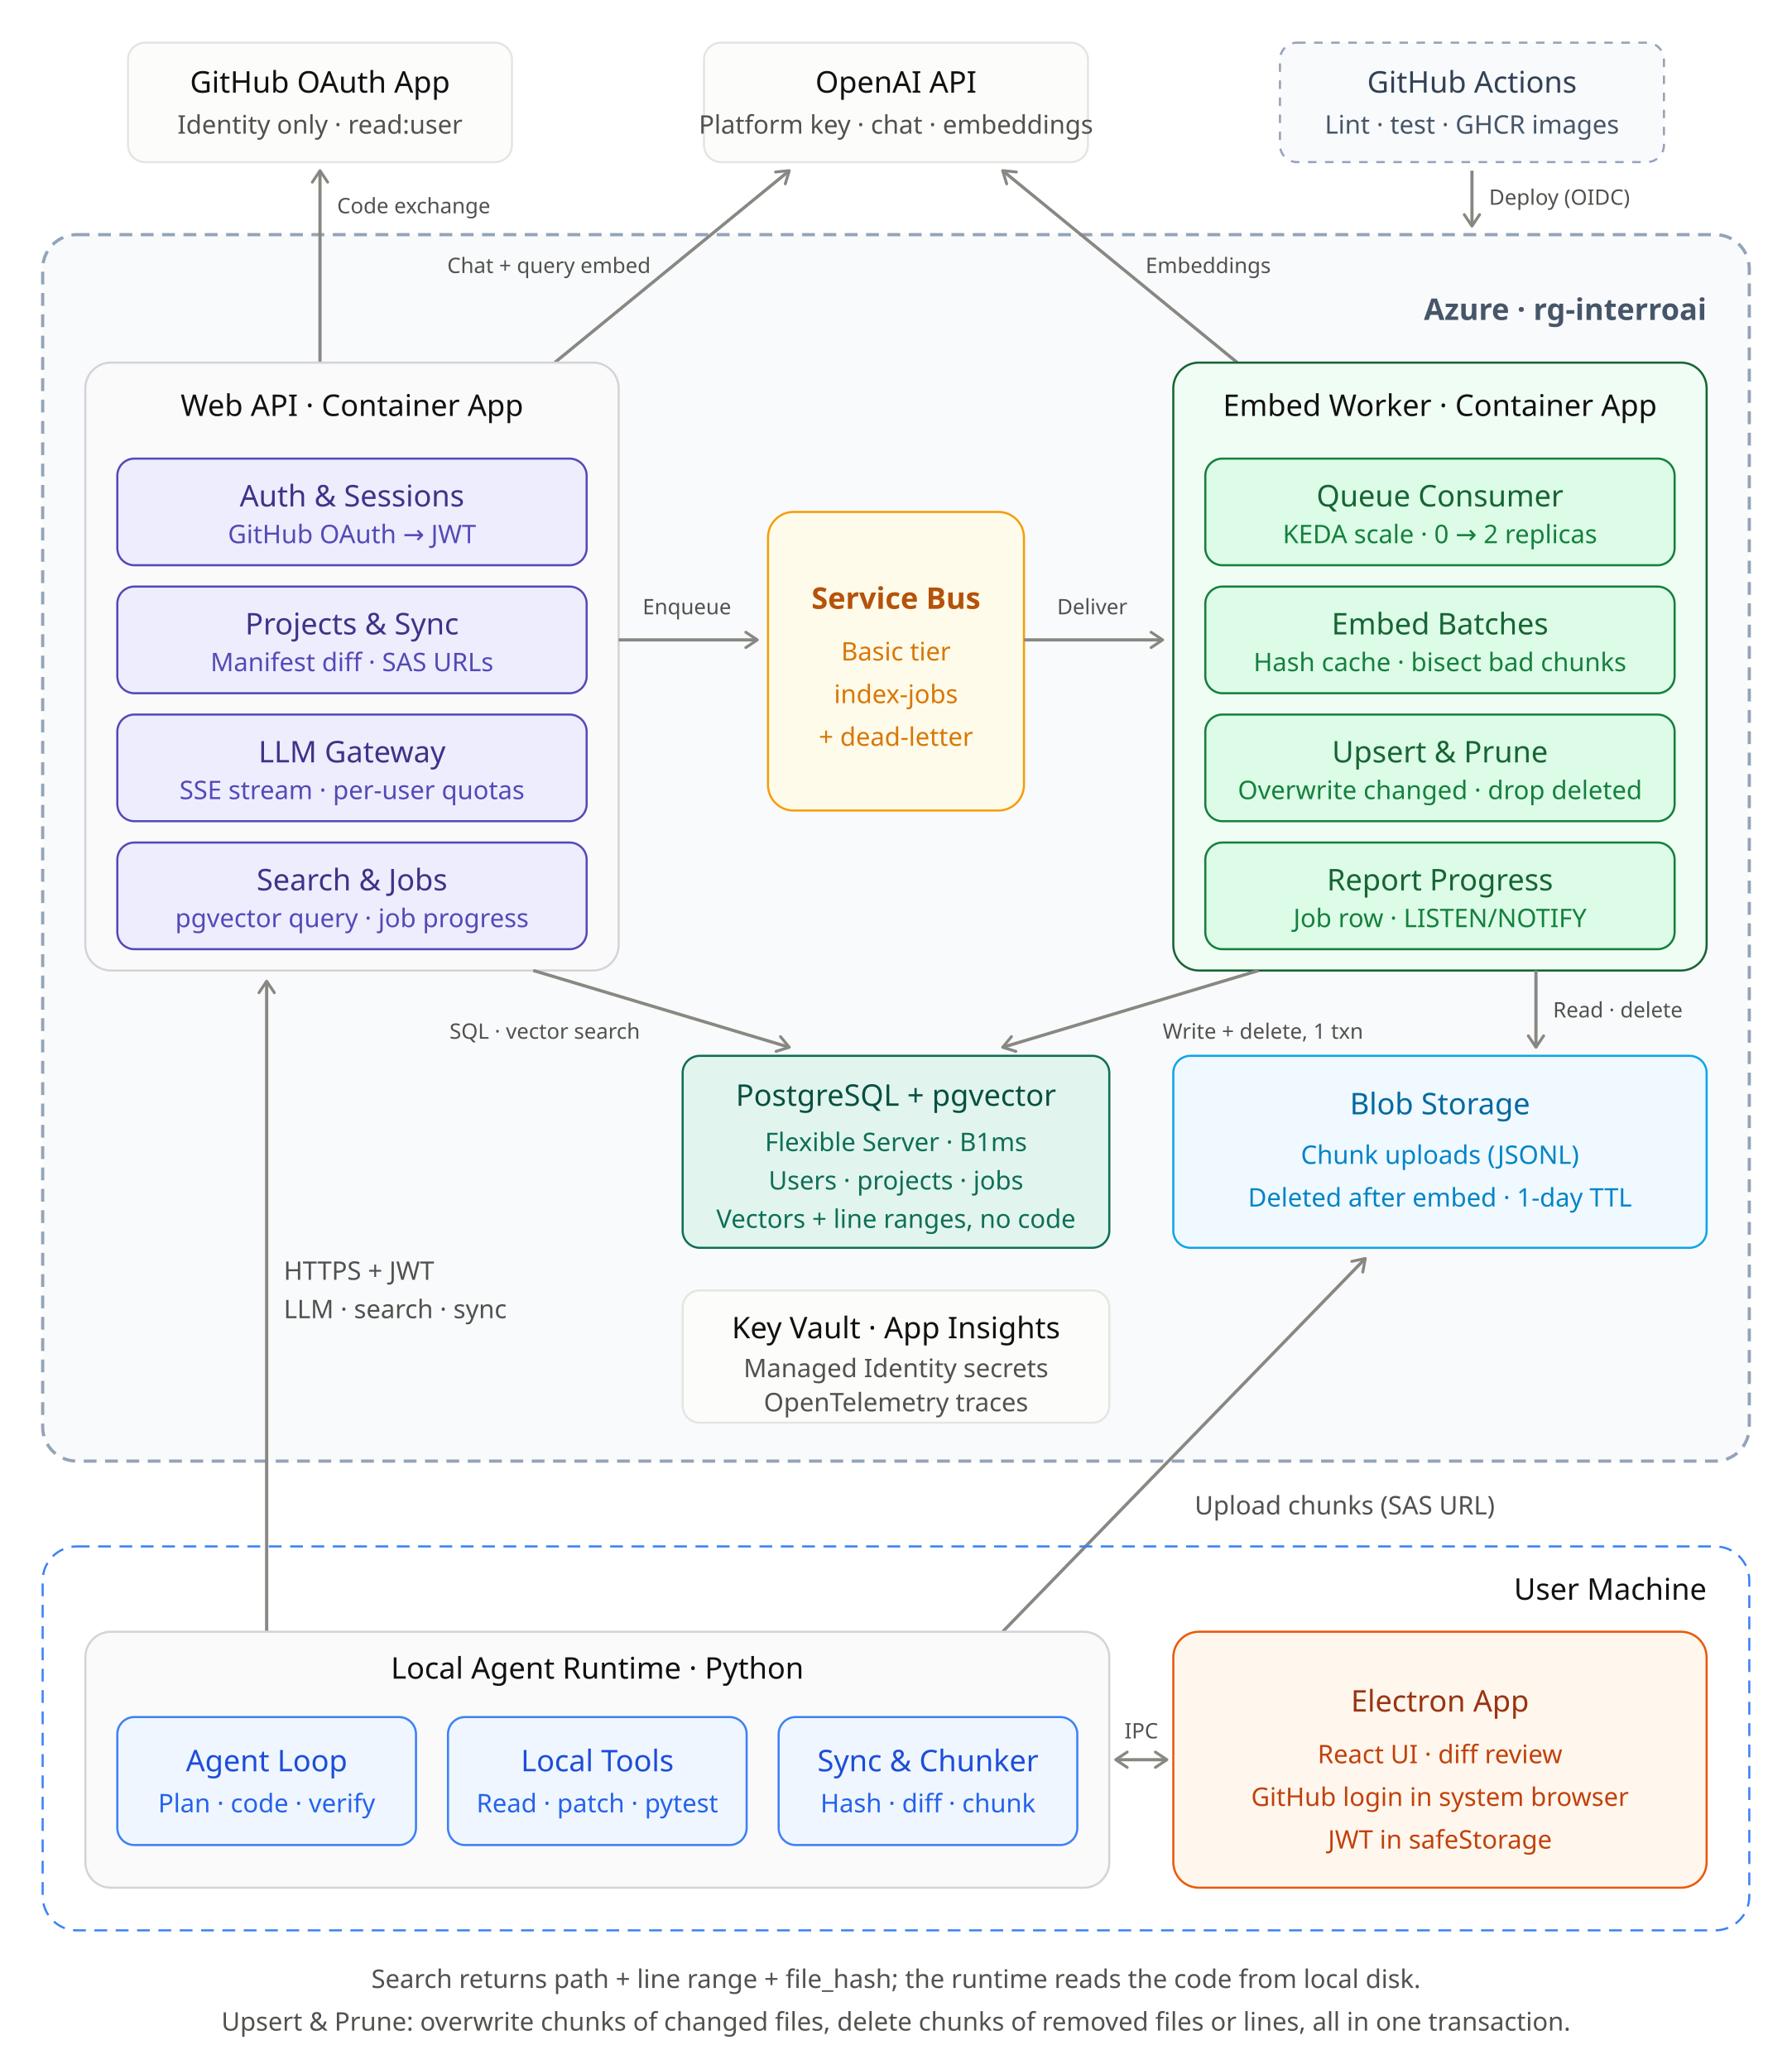
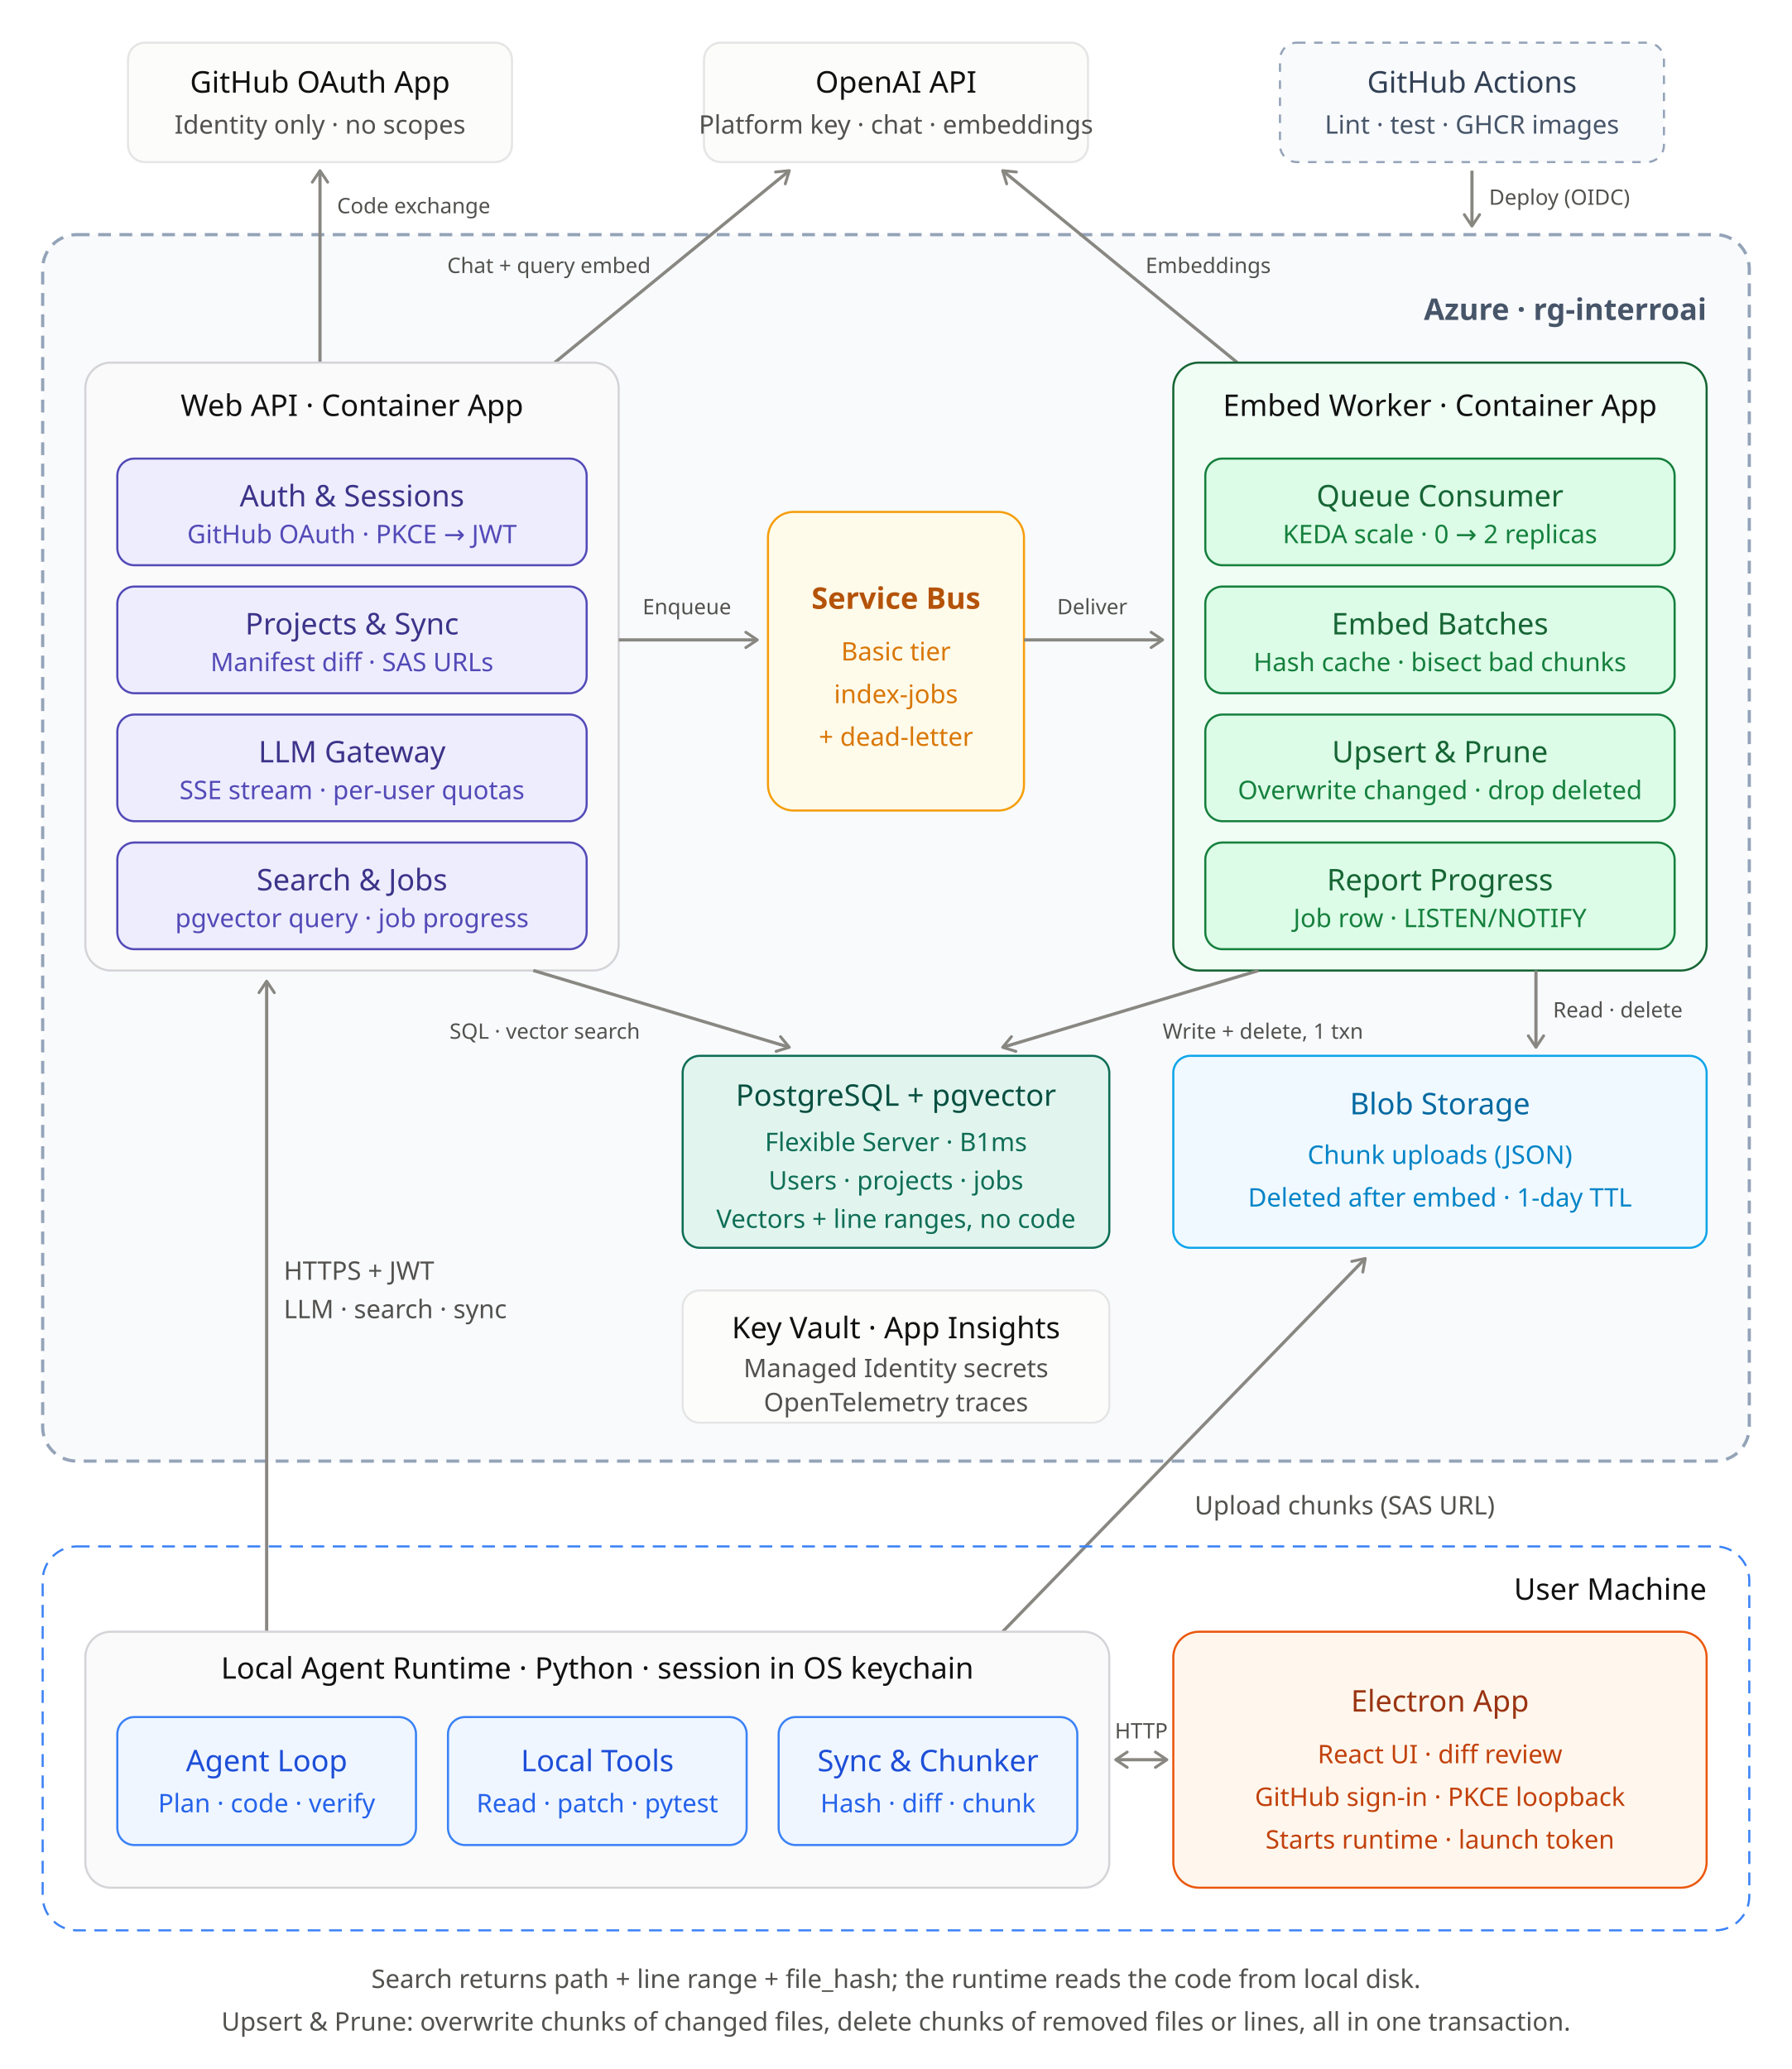
<svg xmlns="http://www.w3.org/2000/svg" width="100%" viewBox="0 0 840 970" role="img">
  <defs>
    <marker id="arrow" viewBox="0 0 10 10" refX="8" refY="5" markerWidth="6" markerHeight="6" orient="auto-start-reverse">
      <path d="M2 1L8 5L2 9" fill="none" stroke="#898781" stroke-width="1.5" stroke-linecap="round" stroke-linejoin="round" />
    </marker>
  </defs>
  <rect x="0" y="0" width="840" height="970" fill="#ffffff" />
  <g>
    <rect x="60" y="20" width="180" height="56" rx="8" fill="#fcfcfb" stroke="#e5e5e5" stroke-width="1" />
    <text x="150" y="38" text-anchor="middle" dominant-baseline="central" style="fill:#111; font-family: system-ui, sans-serif; font-size: 14px; font-weight: 500;">GitHub OAuth App</text>
-     <text x="150" y="58" text-anchor="middle" dominant-baseline="central" style="fill:#52514e; font-family: system-ui, sans-serif; font-size: 12px;">Identity only · read:user</text>
+     <text x="150" y="58" text-anchor="middle" dominant-baseline="central" style="fill:#52514e; font-family: system-ui, sans-serif; font-size: 12px;">Identity only · no scopes</text>
    <rect x="330" y="20" width="180" height="56" rx="8" fill="#fcfcfb" stroke="#e5e5e5" stroke-width="1" />
    <text x="420" y="38" text-anchor="middle" dominant-baseline="central" style="fill:#111; font-family: system-ui, sans-serif; font-size: 14px; font-weight: 500;">OpenAI API</text>
    <text x="420" y="58" text-anchor="middle" dominant-baseline="central" style="fill:#52514e; font-family: system-ui, sans-serif; font-size: 12px;">Platform key · chat · embeddings</text>
    <rect x="600" y="20" width="180" height="56" rx="8" fill="#f8fafc" stroke="#94a3b8" stroke-width="1" stroke-dasharray="4 4" />
    <text x="690" y="38" text-anchor="middle" dominant-baseline="central" style="fill:#334155; font-family: system-ui, sans-serif; font-size: 14px; font-weight: 500;">GitHub Actions</text>
    <text x="690" y="58" text-anchor="middle" dominant-baseline="central" style="fill:#475569; font-family: system-ui, sans-serif; font-size: 12px;">Lint · test · GHCR images</text>
  </g>
  <rect x="20" y="110" width="800" height="575" rx="16" fill="#f8fafc" stroke="#94a3b8" stroke-width="1.5" stroke-dasharray="6 4" />
  <text x="800" y="150" text-anchor="end" style="fill:#475569; font-family: system-ui, sans-serif; font-size: 14px; font-weight: 600;">Azure · rg-interroai</text>
  <line x1="150" y1="170" x2="150" y2="80" marker-end="url(#arrow)" stroke="#898781" stroke-width="1.5" />
  <text x="158" y="100" style="fill:#52514e; font-family: system-ui, sans-serif; font-size: 10px;">Code exchange</text>
  <line x1="260" y1="170" x2="370" y2="80" marker-end="url(#arrow)" stroke="#898781" stroke-width="1.5" />
  <text x="305" y="128" text-anchor="end" style="fill:#52514e; font-family: system-ui, sans-serif; font-size: 10px;">Chat + query embed</text>
  <line x1="580" y1="170" x2="470" y2="80" marker-end="url(#arrow)" stroke="#898781" stroke-width="1.5" />
  <text x="537" y="128" style="fill:#52514e; font-family: system-ui, sans-serif; font-size: 10px;">Embeddings</text>
  <line x1="690" y1="80" x2="690" y2="106" marker-end="url(#arrow)" stroke="#898781" stroke-width="1.5" />
  <text x="698" y="96" style="fill:#52514e; font-family: system-ui, sans-serif; font-size: 10px;">Deploy (OIDC)</text>
  <g>
    <rect x="40" y="170" width="250" height="285" rx="12" fill="#fafafa" stroke="#d4d4d8" stroke-width="1" />
    <text x="165" y="195" text-anchor="middle" style="fill:#111; font-family: system-ui, sans-serif; font-size: 14px; font-weight: 500;">Web API · Container App</text>
    <rect x="55" y="215" width="220" height="50" rx="8" fill="#eeedfe" stroke="#534ab7" stroke-width="1" />
    <text x="165" y="232" text-anchor="middle" dominant-baseline="central" style="fill:#3c3489; font-family: system-ui, sans-serif; font-size: 14px; font-weight: 500;">Auth &amp; Sessions</text>
-     <text x="165" y="250" text-anchor="middle" dominant-baseline="central" style="fill:#534ab7; font-family: system-ui, sans-serif; font-size: 12px;">GitHub OAuth → JWT</text>
+     <text x="165" y="250" text-anchor="middle" dominant-baseline="central" style="fill:#534ab7; font-family: system-ui, sans-serif; font-size: 12px;">GitHub OAuth · PKCE → JWT</text>
    <rect x="55" y="275" width="220" height="50" rx="8" fill="#eeedfe" stroke="#534ab7" stroke-width="1" />
    <text x="165" y="292" text-anchor="middle" dominant-baseline="central" style="fill:#3c3489; font-family: system-ui, sans-serif; font-size: 14px; font-weight: 500;">Projects &amp; Sync</text>
    <text x="165" y="310" text-anchor="middle" dominant-baseline="central" style="fill:#534ab7; font-family: system-ui, sans-serif; font-size: 12px;">Manifest diff · SAS URLs</text>
    <rect x="55" y="335" width="220" height="50" rx="8" fill="#eeedfe" stroke="#534ab7" stroke-width="1" />
    <text x="165" y="352" text-anchor="middle" dominant-baseline="central" style="fill:#3c3489; font-family: system-ui, sans-serif; font-size: 14px; font-weight: 500;">LLM Gateway</text>
    <text x="165" y="370" text-anchor="middle" dominant-baseline="central" style="fill:#534ab7; font-family: system-ui, sans-serif; font-size: 12px;">SSE stream · per-user quotas</text>
    <rect x="55" y="395" width="220" height="50" rx="8" fill="#eeedfe" stroke="#534ab7" stroke-width="1" />
    <text x="165" y="412" text-anchor="middle" dominant-baseline="central" style="fill:#3c3489; font-family: system-ui, sans-serif; font-size: 14px; font-weight: 500;">Search &amp; Jobs</text>
    <text x="165" y="430" text-anchor="middle" dominant-baseline="central" style="fill:#534ab7; font-family: system-ui, sans-serif; font-size: 12px;">pgvector query · job progress</text>
    <rect x="360" y="240" width="120" height="140" rx="12" fill="#fffbeb" stroke="#f59e0b" stroke-width="1" />
    <text x="420" y="280" text-anchor="middle" dominant-baseline="central" style="fill:#b45309; font-family: system-ui, sans-serif; font-size: 14px; font-weight: 600;">Service Bus</text>
    <text x="420" y="305" text-anchor="middle" dominant-baseline="central" style="fill:#d97706; font-family: system-ui, sans-serif; font-size: 12px;">Basic tier</text>
    <text x="420" y="325" text-anchor="middle" dominant-baseline="central" style="fill:#d97706; font-family: system-ui, sans-serif; font-size: 12px;">index-jobs</text>
    <text x="420" y="345" text-anchor="middle" dominant-baseline="central" style="fill:#d97706; font-family: system-ui, sans-serif; font-size: 12px;">+ dead-letter</text>
    <rect x="550" y="170" width="250" height="285" rx="12" fill="#f0fdf4" stroke="#166534" stroke-width="1" />
    <text x="675" y="195" text-anchor="middle" style="fill:#111; font-family: system-ui, sans-serif; font-size: 14px; font-weight: 500;">Embed Worker · Container App</text>
    <rect x="565" y="215" width="220" height="50" rx="8" fill="#dcfce7" stroke="#15803d" stroke-width="1" />
    <text x="675" y="232" text-anchor="middle" dominant-baseline="central" style="fill:#166534; font-family: system-ui, sans-serif; font-size: 14px; font-weight: 500;">Queue Consumer</text>
    <text x="675" y="250" text-anchor="middle" dominant-baseline="central" style="fill:#15803d; font-family: system-ui, sans-serif; font-size: 12px;">KEDA scale · 0 → 2 replicas</text>
    <rect x="565" y="275" width="220" height="50" rx="8" fill="#dcfce7" stroke="#15803d" stroke-width="1" />
    <text x="675" y="292" text-anchor="middle" dominant-baseline="central" style="fill:#166534; font-family: system-ui, sans-serif; font-size: 14px; font-weight: 500;">Embed Batches</text>
    <text x="675" y="310" text-anchor="middle" dominant-baseline="central" style="fill:#15803d; font-family: system-ui, sans-serif; font-size: 12px;">Hash cache · bisect bad chunks</text>
    <rect x="565" y="335" width="220" height="50" rx="8" fill="#dcfce7" stroke="#15803d" stroke-width="1" />
    <text x="675" y="352" text-anchor="middle" dominant-baseline="central" style="fill:#166534; font-family: system-ui, sans-serif; font-size: 14px; font-weight: 500;">Upsert &amp; Prune</text>
    <text x="675" y="370" text-anchor="middle" dominant-baseline="central" style="fill:#15803d; font-family: system-ui, sans-serif; font-size: 12px;">Overwrite changed · drop deleted</text>
    <rect x="565" y="395" width="220" height="50" rx="8" fill="#dcfce7" stroke="#15803d" stroke-width="1" />
    <text x="675" y="412" text-anchor="middle" dominant-baseline="central" style="fill:#166534; font-family: system-ui, sans-serif; font-size: 14px; font-weight: 500;">Report Progress</text>
    <text x="675" y="430" text-anchor="middle" dominant-baseline="central" style="fill:#15803d; font-family: system-ui, sans-serif; font-size: 12px;">Job row · LISTEN/NOTIFY</text>
  </g>
  <line x1="290" y1="300" x2="355" y2="300" marker-end="url(#arrow)" stroke="#898781" stroke-width="1.5" />
  <text x="322" y="288" text-anchor="middle" style="fill:#52514e; font-family: system-ui, sans-serif; font-size: 10px;">Enqueue</text>
  <line x1="480" y1="300" x2="545" y2="300" marker-end="url(#arrow)" stroke="#898781" stroke-width="1.5" />
  <text x="512" y="288" text-anchor="middle" style="fill:#52514e; font-family: system-ui, sans-serif; font-size: 10px;">Deliver</text>
  <g>
    <rect x="320" y="495" width="200" height="90" rx="8" fill="#e1f5ee" stroke="#0f6e56" stroke-width="1" />
    <text x="420" y="513" text-anchor="middle" dominant-baseline="central" style="fill:#085041; font-family: system-ui, sans-serif; font-size: 14px; font-weight: 500;">PostgreSQL + pgvector</text>
    <text x="420" y="535" text-anchor="middle" dominant-baseline="central" style="fill:#0f6e56; font-family: system-ui, sans-serif; font-size: 12px;">Flexible Server · B1ms</text>
    <text x="420" y="553" text-anchor="middle" dominant-baseline="central" style="fill:#0f6e56; font-family: system-ui, sans-serif; font-size: 12px;">Users · projects · jobs</text>
    <text x="420" y="571" text-anchor="middle" dominant-baseline="central" style="fill:#0f6e56; font-family: system-ui, sans-serif; font-size: 12px;">Vectors + line ranges, no code</text>
    <rect x="550" y="495" width="250" height="90" rx="8" fill="#f0f9ff" stroke="#0ea5e9" stroke-width="1" />
    <text x="675" y="517" text-anchor="middle" dominant-baseline="central" style="fill:#0369a1; font-family: system-ui, sans-serif; font-size: 14px; font-weight: 500;">Blob Storage</text>
-     <text x="675" y="541" text-anchor="middle" dominant-baseline="central" style="fill:#0284c7; font-family: system-ui, sans-serif; font-size: 12px;">Chunk uploads (JSONL)</text>
+     <text x="675" y="541" text-anchor="middle" dominant-baseline="central" style="fill:#0284c7; font-family: system-ui, sans-serif; font-size: 12px;">Chunk uploads (JSON)</text>
    <text x="675" y="561" text-anchor="middle" dominant-baseline="central" style="fill:#0284c7; font-family: system-ui, sans-serif; font-size: 12px;">Deleted after embed · 1-day TTL</text>
    <rect x="320" y="605" width="200" height="62" rx="8" fill="#fcfcfb" stroke="#e5e5e5" stroke-width="1" />
    <text x="420" y="622" text-anchor="middle" dominant-baseline="central" style="fill:#111; font-family: system-ui, sans-serif; font-size: 14px; font-weight: 500;">Key Vault · App Insights</text>
    <text x="420" y="641" text-anchor="middle" dominant-baseline="central" style="fill:#52514e; font-family: system-ui, sans-serif; font-size: 12px;">Managed Identity secrets</text>
    <text x="420" y="657" text-anchor="middle" dominant-baseline="central" style="fill:#52514e; font-family: system-ui, sans-serif; font-size: 12px;">OpenTelemetry traces</text>
  </g>
  <line x1="250" y1="455" x2="370" y2="491" marker-end="url(#arrow)" stroke="#898781" stroke-width="1.5" />
  <text x="300" y="487" text-anchor="end" style="fill:#52514e; font-family: system-ui, sans-serif; font-size: 10px;">SQL · vector search</text>
  <line x1="590" y1="455" x2="470" y2="491" marker-end="url(#arrow)" stroke="#898781" stroke-width="1.5" />
  <text x="545" y="487" style="fill:#52514e; font-family: system-ui, sans-serif; font-size: 10px;">Write + delete, 1 txn</text>
  <line x1="720" y1="455" x2="720" y2="491" marker-end="url(#arrow)" stroke="#898781" stroke-width="1.5" />
  <text x="728" y="477" style="fill:#52514e; font-family: system-ui, sans-serif; font-size: 10px;">Read · delete</text>
  <line x1="125" y1="765" x2="125" y2="460" marker-end="url(#arrow)" stroke="#898781" stroke-width="1.5" />
  <text x="133" y="600" style="fill:#52514e; font-family: system-ui, sans-serif; font-size: 12px;">HTTPS + JWT</text>
  <text x="133" y="618" style="fill:#52514e; font-family: system-ui, sans-serif; font-size: 12px;">LLM · search · sync</text>
  <line x1="470" y1="765" x2="640" y2="590" marker-end="url(#arrow)" stroke="#898781" stroke-width="1.5" />
  <text x="560" y="710" style="fill:#52514e; font-family: system-ui, sans-serif; font-size: 12px;">Upload chunks (SAS URL)</text>
  <rect x="20" y="725" width="800" height="180" rx="16" fill="none" stroke="#3b82f6" stroke-width="1" stroke-dasharray="6 4" />
  <text x="800" y="750" text-anchor="end" style="fill:#111; font-family: system-ui, sans-serif; font-size: 14px; font-weight: 500;">User Machine</text>
  <g>
    <rect x="40" y="765" width="480" height="120" rx="12" fill="#fafafa" stroke="#d4d4d8" stroke-width="1" />
-     <text x="280" y="787" text-anchor="middle" style="fill:#111; font-family: system-ui, sans-serif; font-size: 14px; font-weight: 500;">Local Agent Runtime · Python</text>
+     <text x="280" y="787" text-anchor="middle" style="fill:#111; font-family: system-ui, sans-serif; font-size: 14px; font-weight: 500;">Local Agent Runtime · Python · session in OS keychain</text>
    <rect x="55" y="805" width="140" height="60" rx="8" fill="#eff6ff" stroke="#3b82f6" stroke-width="1" />
    <text x="125" y="825" text-anchor="middle" dominant-baseline="central" style="fill:#1d4ed8; font-family: system-ui, sans-serif; font-size: 14px; font-weight: 500;">Agent Loop</text>
    <text x="125" y="845" text-anchor="middle" dominant-baseline="central" style="fill:#2563eb; font-family: system-ui, sans-serif; font-size: 12px;">Plan · code · verify</text>
    <rect x="210" y="805" width="140" height="60" rx="8" fill="#eff6ff" stroke="#3b82f6" stroke-width="1" />
    <text x="280" y="825" text-anchor="middle" dominant-baseline="central" style="fill:#1d4ed8; font-family: system-ui, sans-serif; font-size: 14px; font-weight: 500;">Local Tools</text>
    <text x="280" y="845" text-anchor="middle" dominant-baseline="central" style="fill:#2563eb; font-family: system-ui, sans-serif; font-size: 12px;">Read · patch · pytest</text>
    <rect x="365" y="805" width="140" height="60" rx="8" fill="#eff6ff" stroke="#3b82f6" stroke-width="1" />
    <text x="435" y="825" text-anchor="middle" dominant-baseline="central" style="fill:#1d4ed8; font-family: system-ui, sans-serif; font-size: 14px; font-weight: 500;">Sync &amp; Chunker</text>
    <text x="435" y="845" text-anchor="middle" dominant-baseline="central" style="fill:#2563eb; font-family: system-ui, sans-serif; font-size: 12px;">Hash · diff · chunk</text>
    <rect x="550" y="765" width="250" height="120" rx="12" fill="#fff7ed" stroke="#ea580c" stroke-width="1" />
    <text x="675" y="797" text-anchor="middle" dominant-baseline="central" style="fill:#9a3412; font-family: system-ui, sans-serif; font-size: 14px; font-weight: 500;">Electron App</text>
    <text x="675" y="822" text-anchor="middle" dominant-baseline="central" style="fill:#c2410c; font-family: system-ui, sans-serif; font-size: 12px;">React UI · diff review</text>
-     <text x="675" y="842" text-anchor="middle" dominant-baseline="central" style="fill:#c2410c; font-family: system-ui, sans-serif; font-size: 12px;">GitHub login in system browser</text>
-     <text x="675" y="862" text-anchor="middle" dominant-baseline="central" style="fill:#c2410c; font-family: system-ui, sans-serif; font-size: 12px;">JWT in safeStorage</text>
+     <text x="675" y="842" text-anchor="middle" dominant-baseline="central" style="fill:#c2410c; font-family: system-ui, sans-serif; font-size: 12px;">GitHub sign-in · PKCE loopback</text>
+     <text x="675" y="862" text-anchor="middle" dominant-baseline="central" style="fill:#c2410c; font-family: system-ui, sans-serif; font-size: 12px;">Starts runtime · launch token</text>
  </g>
  <line x1="547" y1="825" x2="523" y2="825" marker-start="url(#arrow)" marker-end="url(#arrow)" stroke="#898781" stroke-width="1.5" />
-   <text x="535" y="815" text-anchor="middle" style="fill:#52514e; font-family: system-ui, sans-serif; font-size: 10px;">IPC</text>
+   <text x="535" y="815" text-anchor="middle" style="fill:#52514e; font-family: system-ui, sans-serif; font-size: 10px;">HTTP</text>
  <text x="420" y="932" text-anchor="middle" style="fill:#52514e; font-family: system-ui, sans-serif; font-size: 12px;">Search returns path + line range + file_hash; the runtime reads the code from local disk.</text>
  <text x="420" y="952" text-anchor="middle" style="fill:#52514e; font-family: system-ui, sans-serif; font-size: 12px;">Upsert &amp; Prune: overwrite chunks of changed files, delete chunks of removed files or lines, all in one transaction.</text>
</svg>
